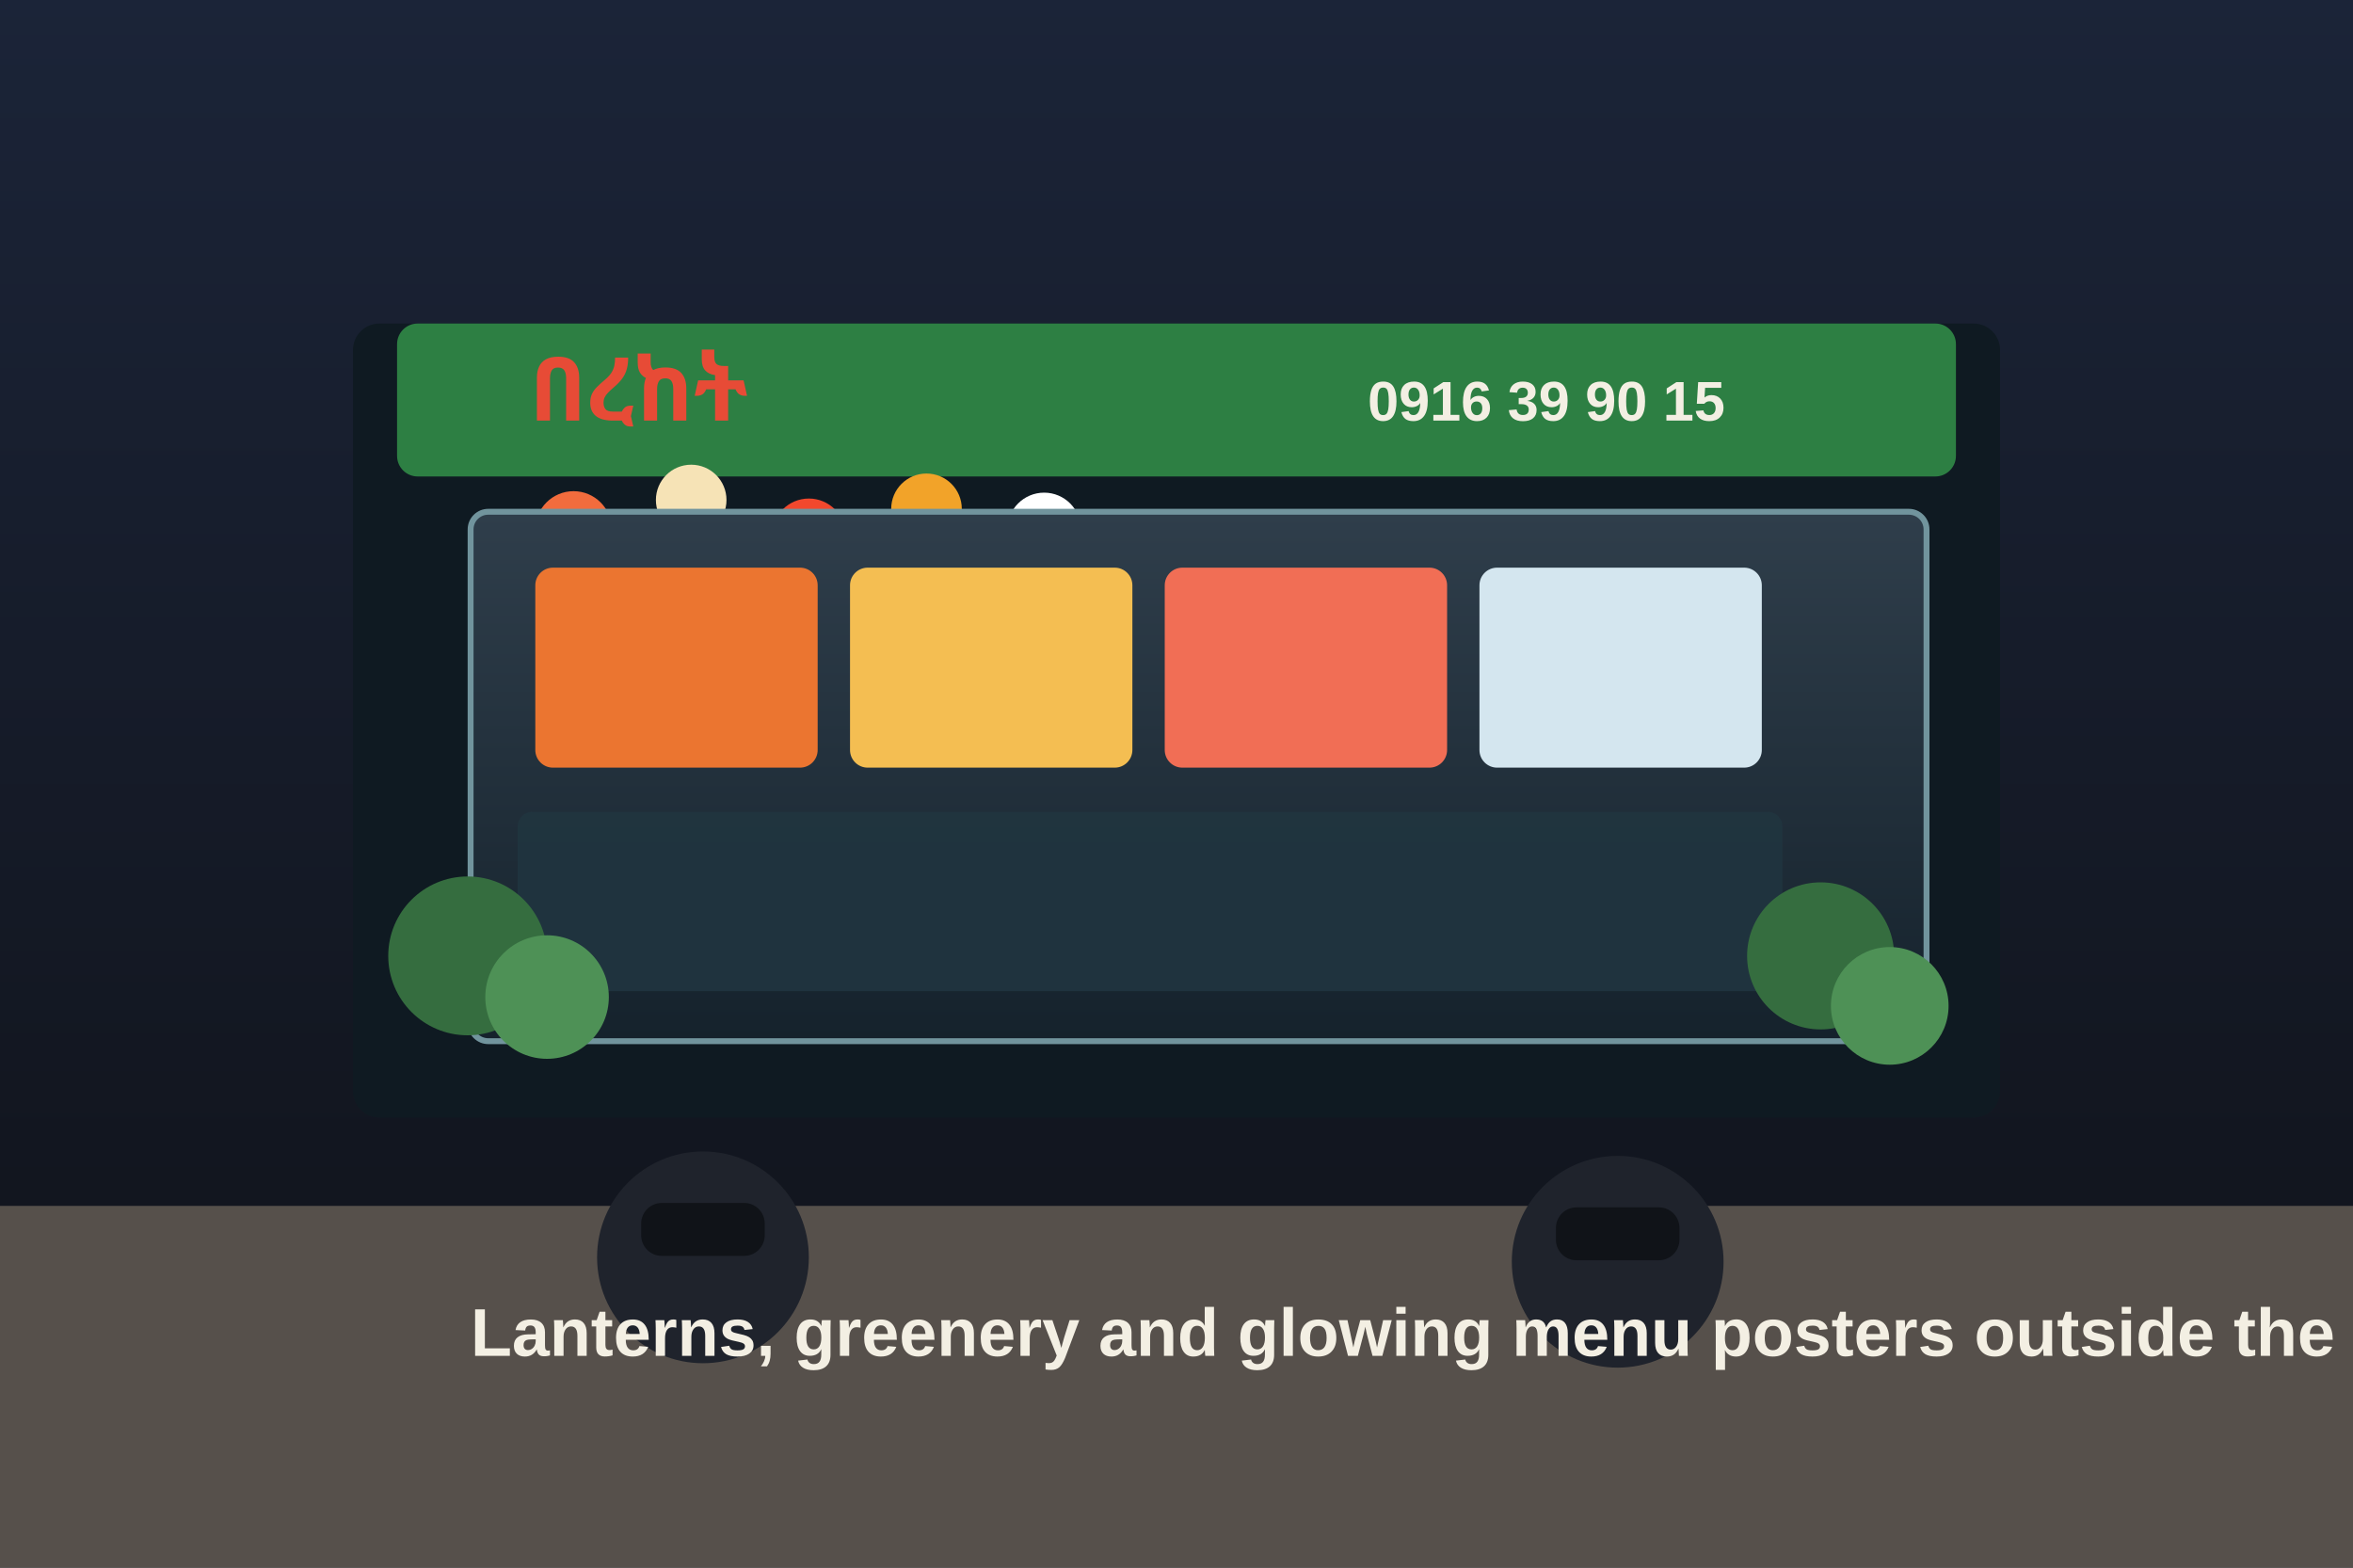
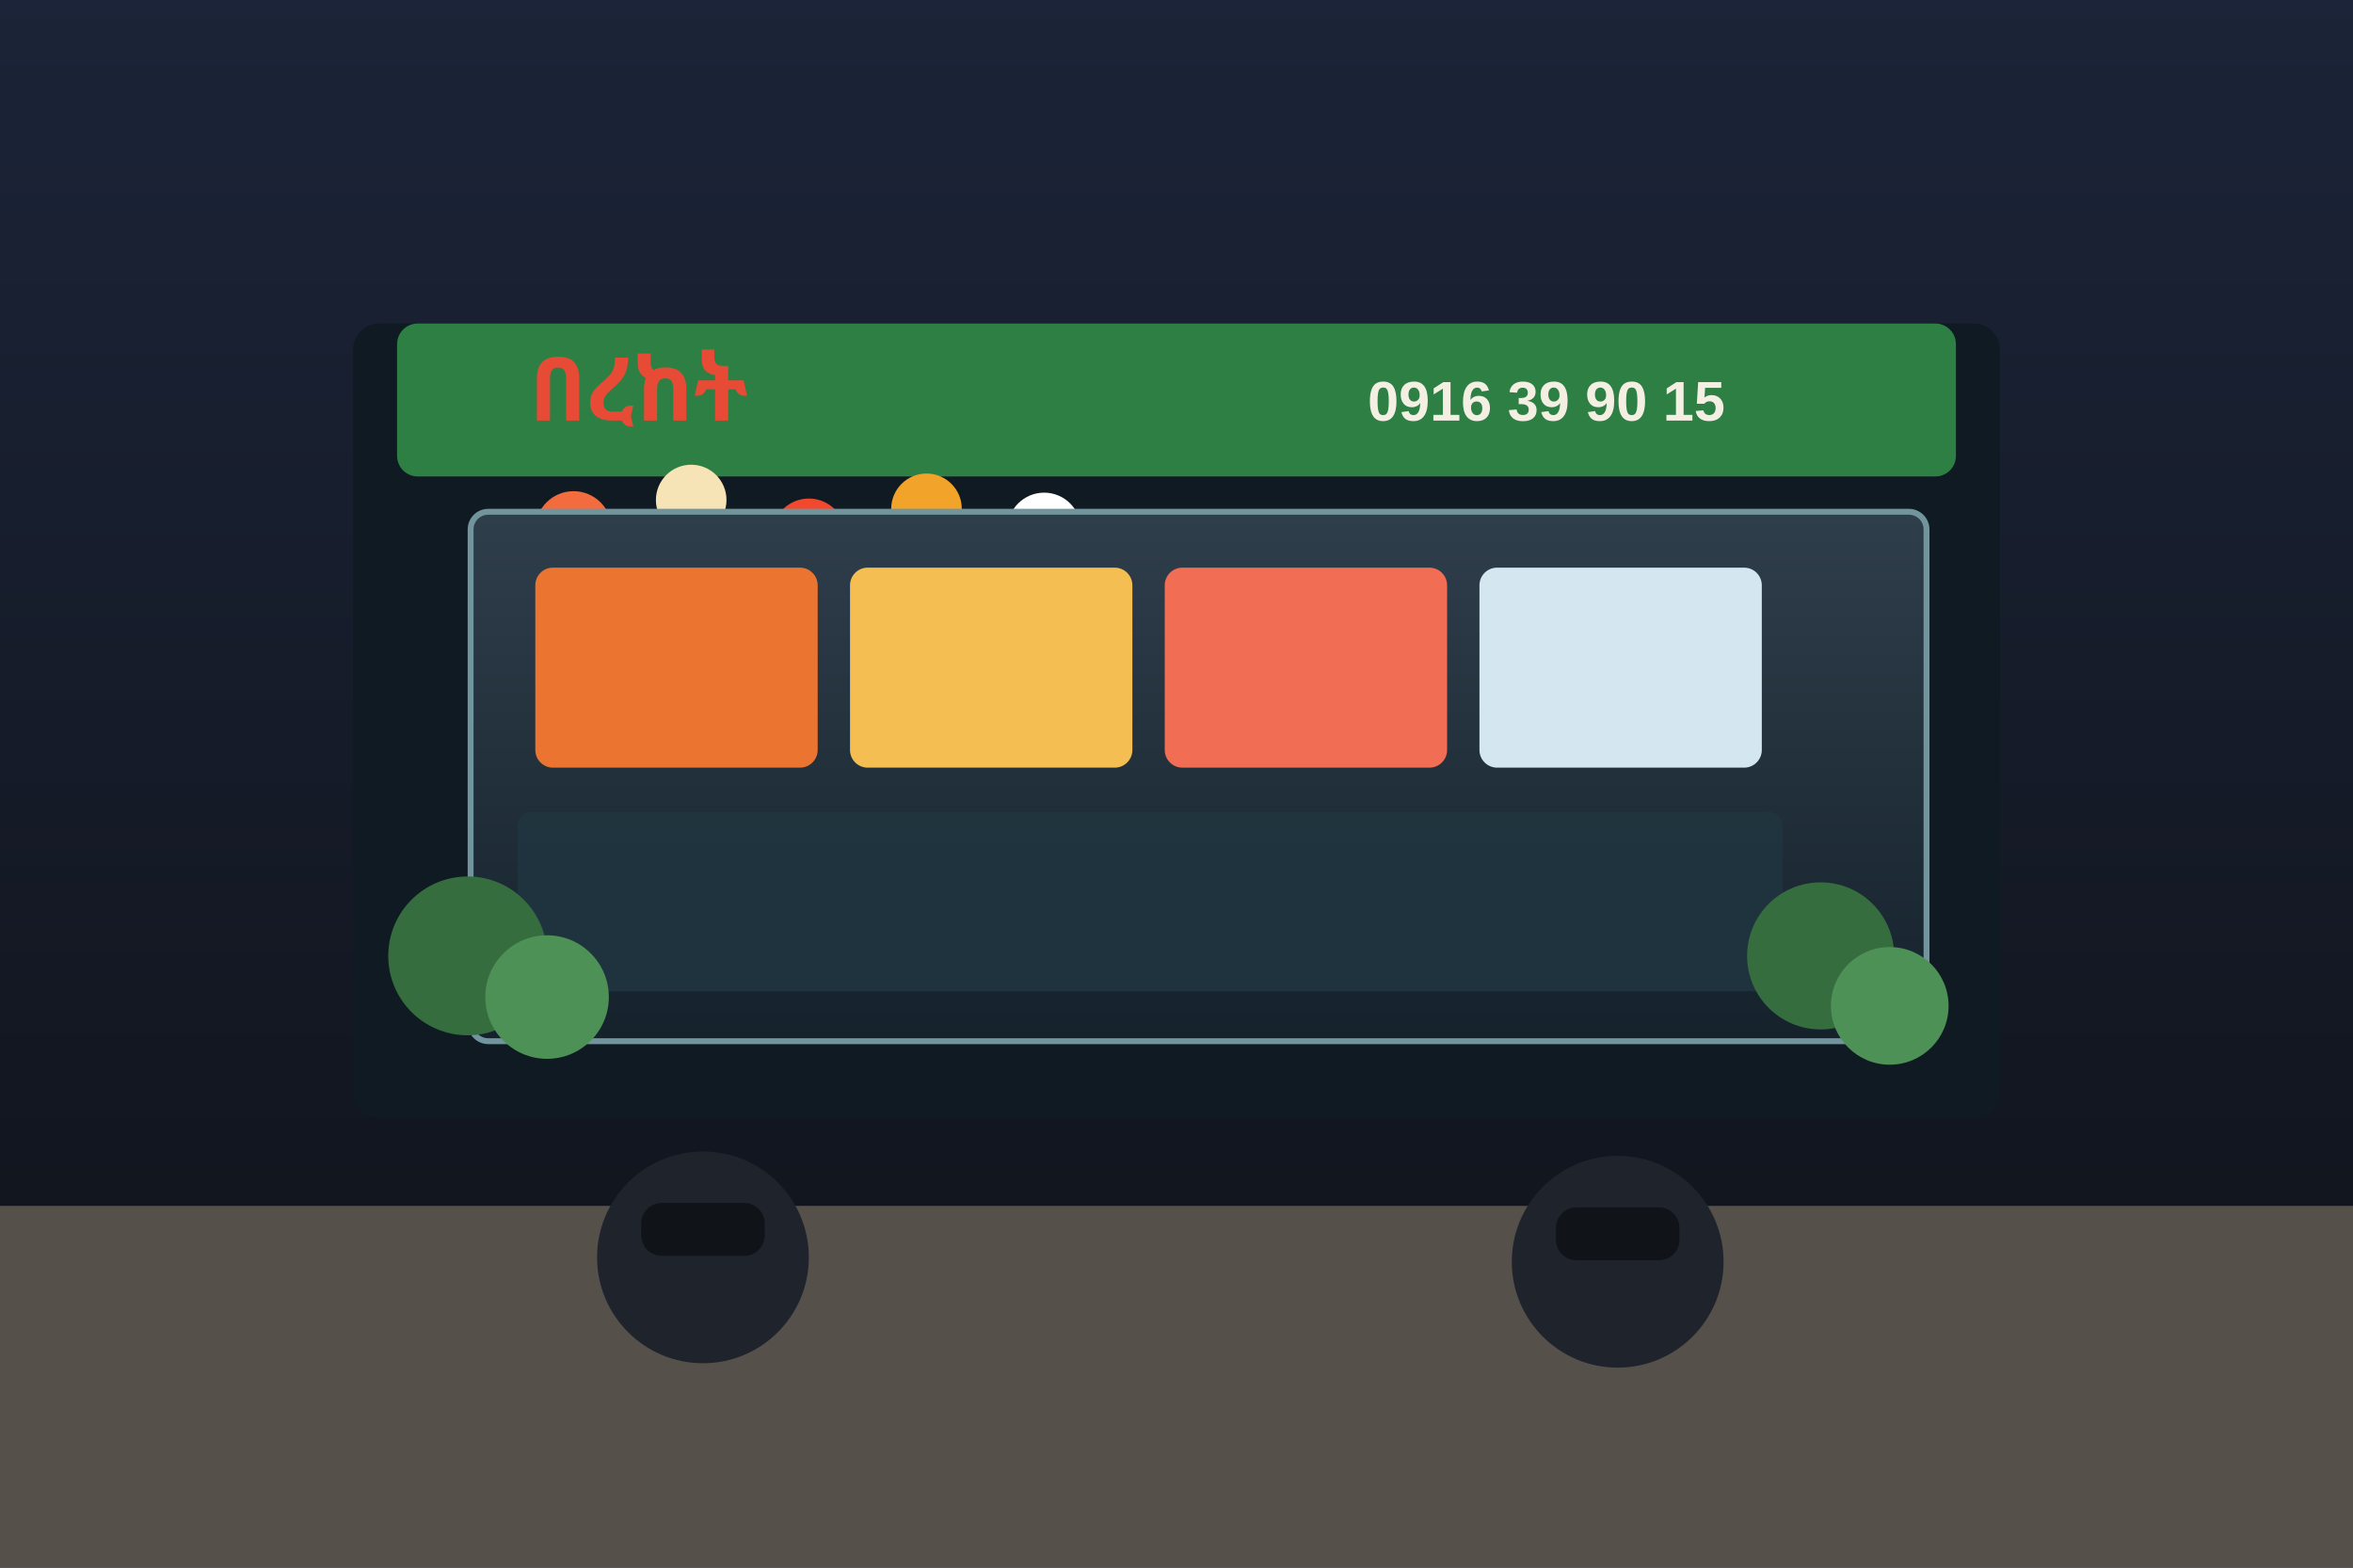
<svg xmlns="http://www.w3.org/2000/svg" viewBox="0 0 1600 1066">
  <defs>
    <linearGradient id="night" x1="0" y1="0" x2="0" y2="1">
      <stop stop-color="#1b2438" />
      <stop offset="1" stop-color="#0f1117" />
    </linearGradient>
    <linearGradient id="glass" x1="0" y1="0" x2="0" y2="1">
      <stop stop-color="#2f3e4b" />
      <stop offset="1" stop-color="#15222c" />
    </linearGradient>
  </defs>
  <rect width="1600" height="1066" fill="url(#night)" />
  <rect y="820" width="1600" height="246" fill="#56504b" />
  <rect x="240" y="220" width="1120" height="540" rx="18" fill="#0f1a22" />
  <rect x="270" y="220" width="1060" height="104" rx="14" fill="#2d7f43" />
  <text x="360" y="286" font-family="Noto Sans Ethiopic, Arial, sans-serif" font-size="60" font-weight="800" fill="#e74b36">በረከት</text>
  <text x="930" y="286" font-family="Arial,sans-serif" font-size="38" font-weight="700" fill="#f3efe3">0916 39 90 15</text>
  <circle cx="390" cy="360" r="26" fill="#f26c3d" />
  <circle cx="470" cy="340" r="24" fill="#f6e3b6" />
  <circle cx="550" cy="364" r="25" fill="#f2482d" />
  <circle cx="630" cy="346" r="24" fill="#f2a329" />
  <circle cx="710" cy="360" r="25" fill="#ffffff" />
  <rect x="320" y="348" width="990" height="360" rx="12" fill="url(#glass)" stroke="#71949d" stroke-width="4" />
  <rect x="364" y="386" width="192" height="136" rx="12" fill="#eb7530" />
  <rect x="578" y="386" width="192" height="136" rx="12" fill="#f4be52" />
  <rect x="792" y="386" width="192" height="136" rx="12" fill="#f16e55" />
  <rect x="1006" y="386" width="192" height="136" rx="12" fill="#d4e6ef" />
  <rect x="352" y="552" width="860" height="122" rx="10" fill="#20343f" opacity=".92" />
  <circle cx="318" cy="650" r="54" fill="#356d3f" />
  <circle cx="372" cy="678" r="42" fill="#4e9156" />
  <circle cx="1238" cy="650" r="50" fill="#356d3f" />
  <circle cx="1285" cy="684" r="40" fill="#4e9156" />
  <circle cx="478" cy="855" r="72" fill="#1f232c" />
  <circle cx="1100" cy="858" r="72" fill="#1f232c" />
  <rect x="436" y="818" width="84" height="36" rx="14" fill="#101318" />
  <rect x="1058" y="821" width="84" height="36" rx="14" fill="#101318" />
-   <text x="320" y="922" font-family="Arial,sans-serif" font-size="46" font-weight="700" fill="#f3efe3">Lanterns, greenery and glowing menu posters outside the original Bereket shop</text>
</svg>
